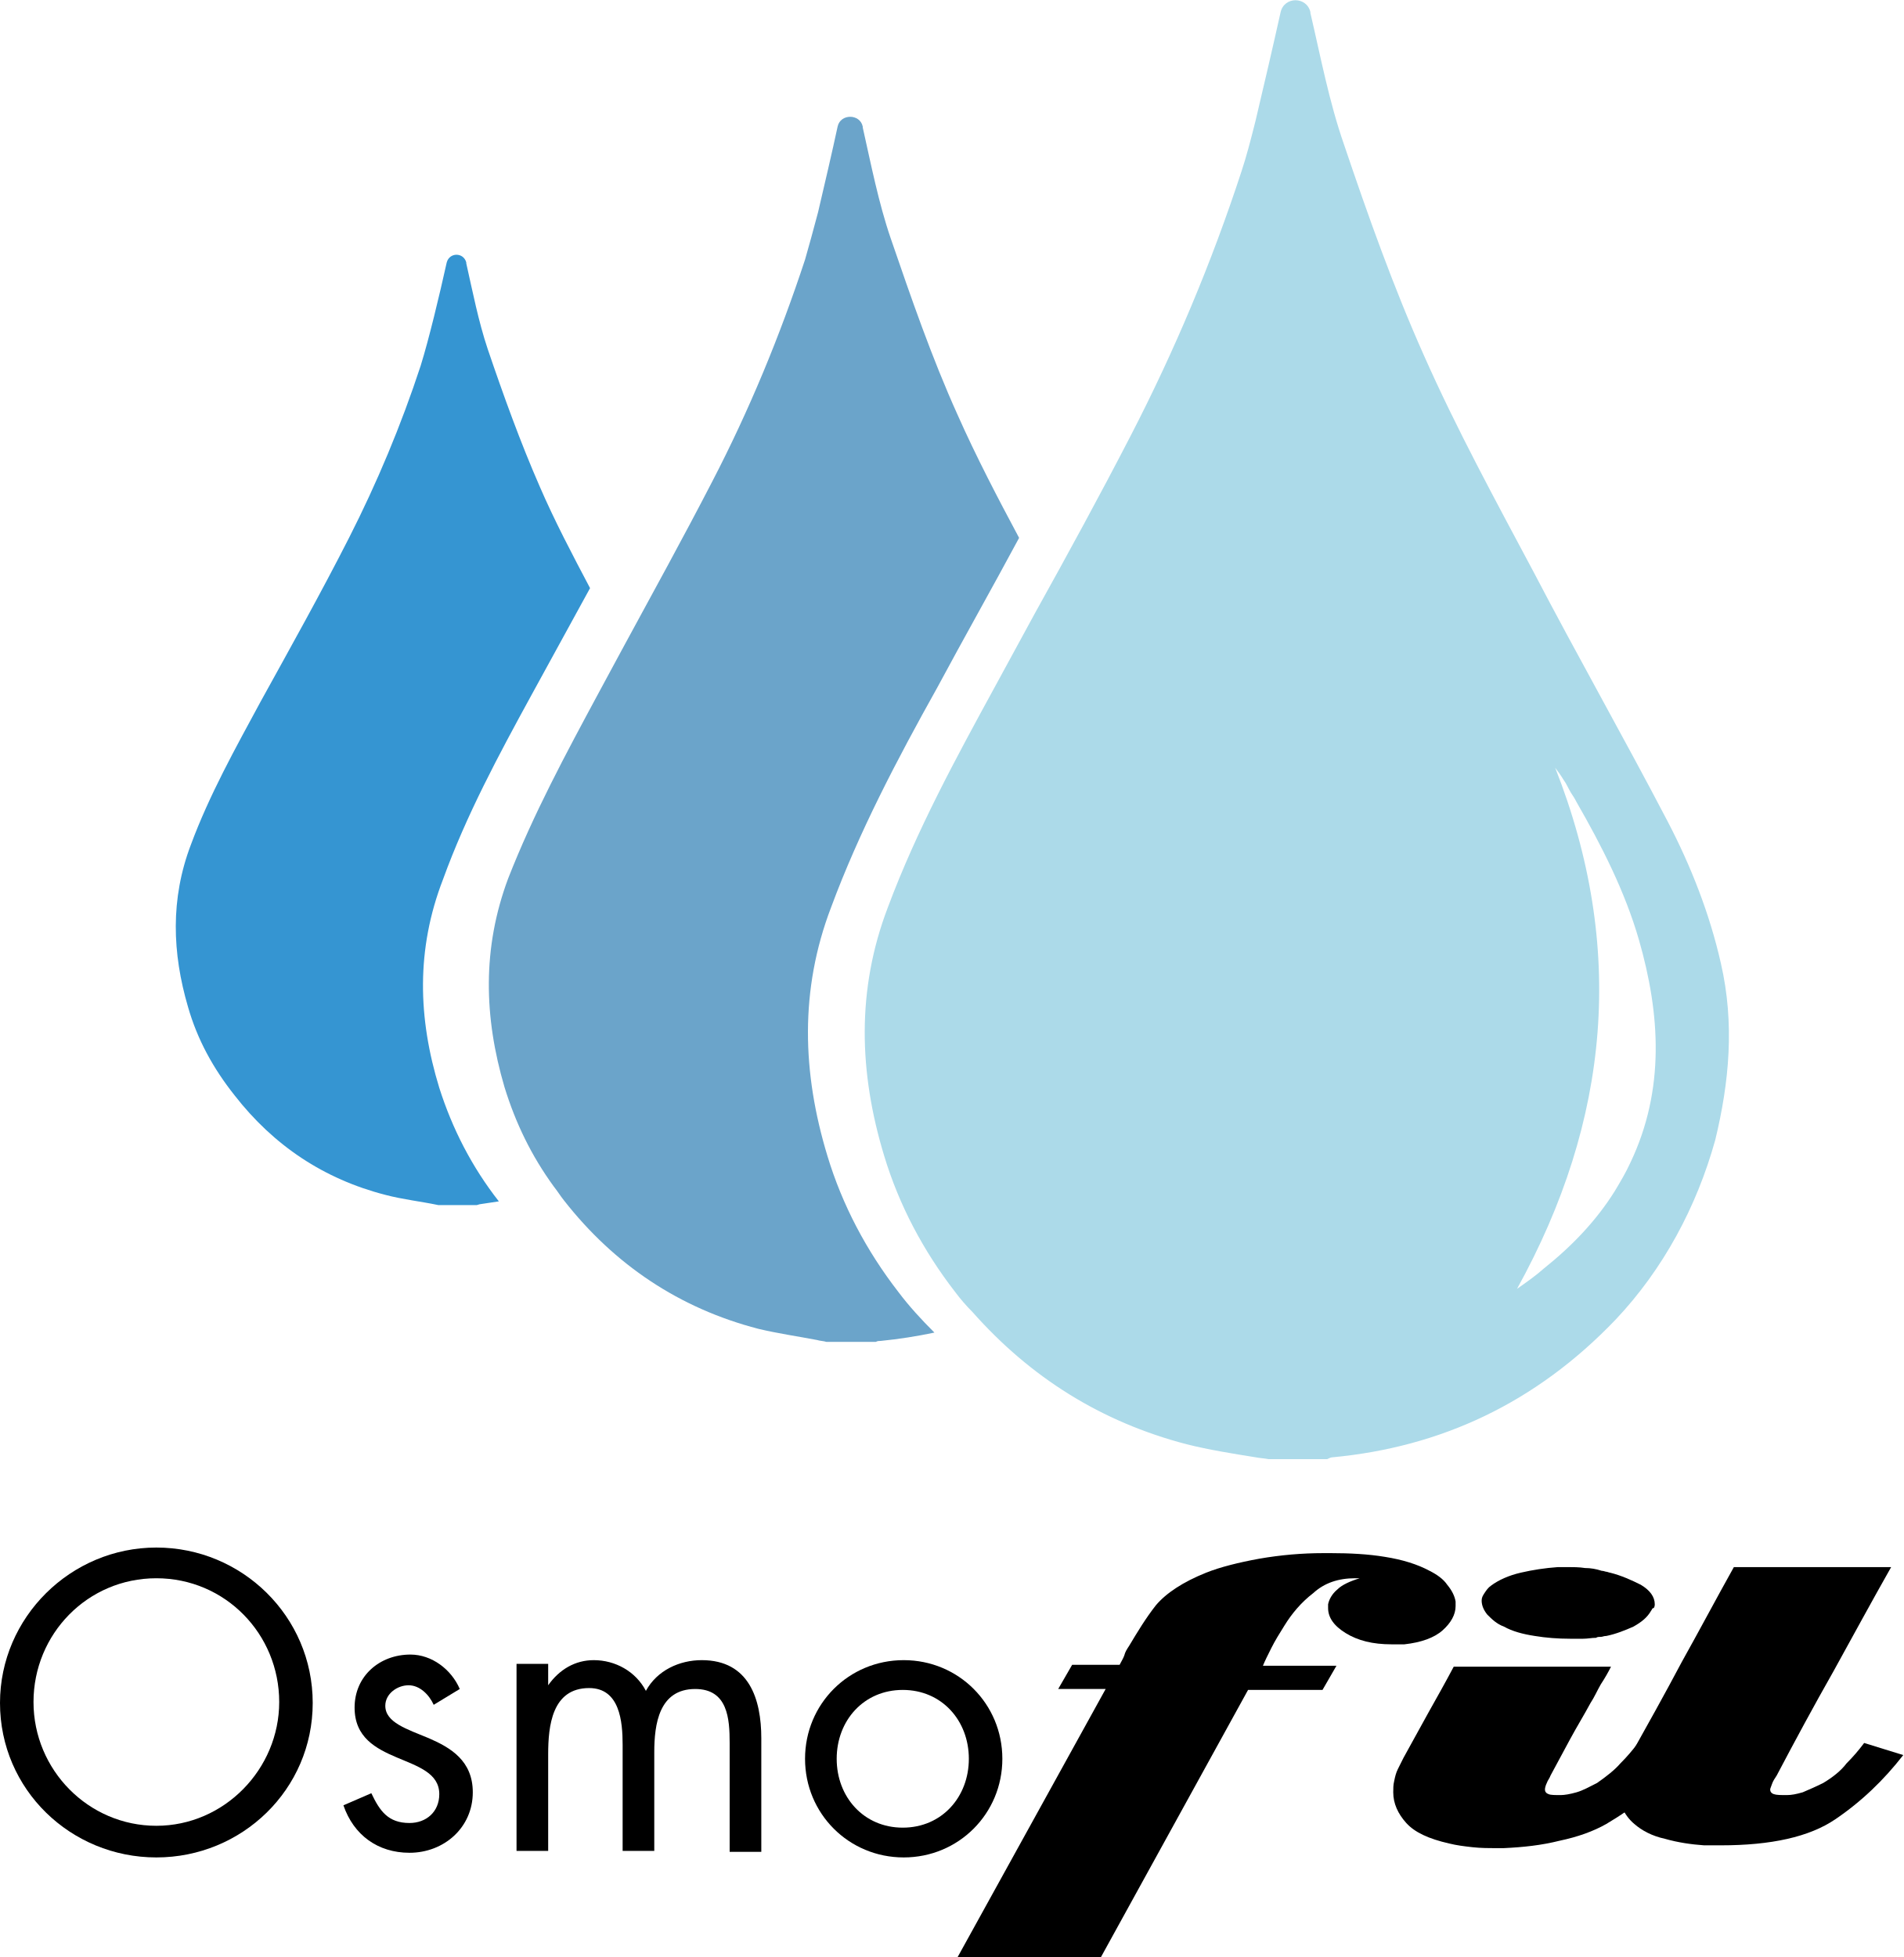
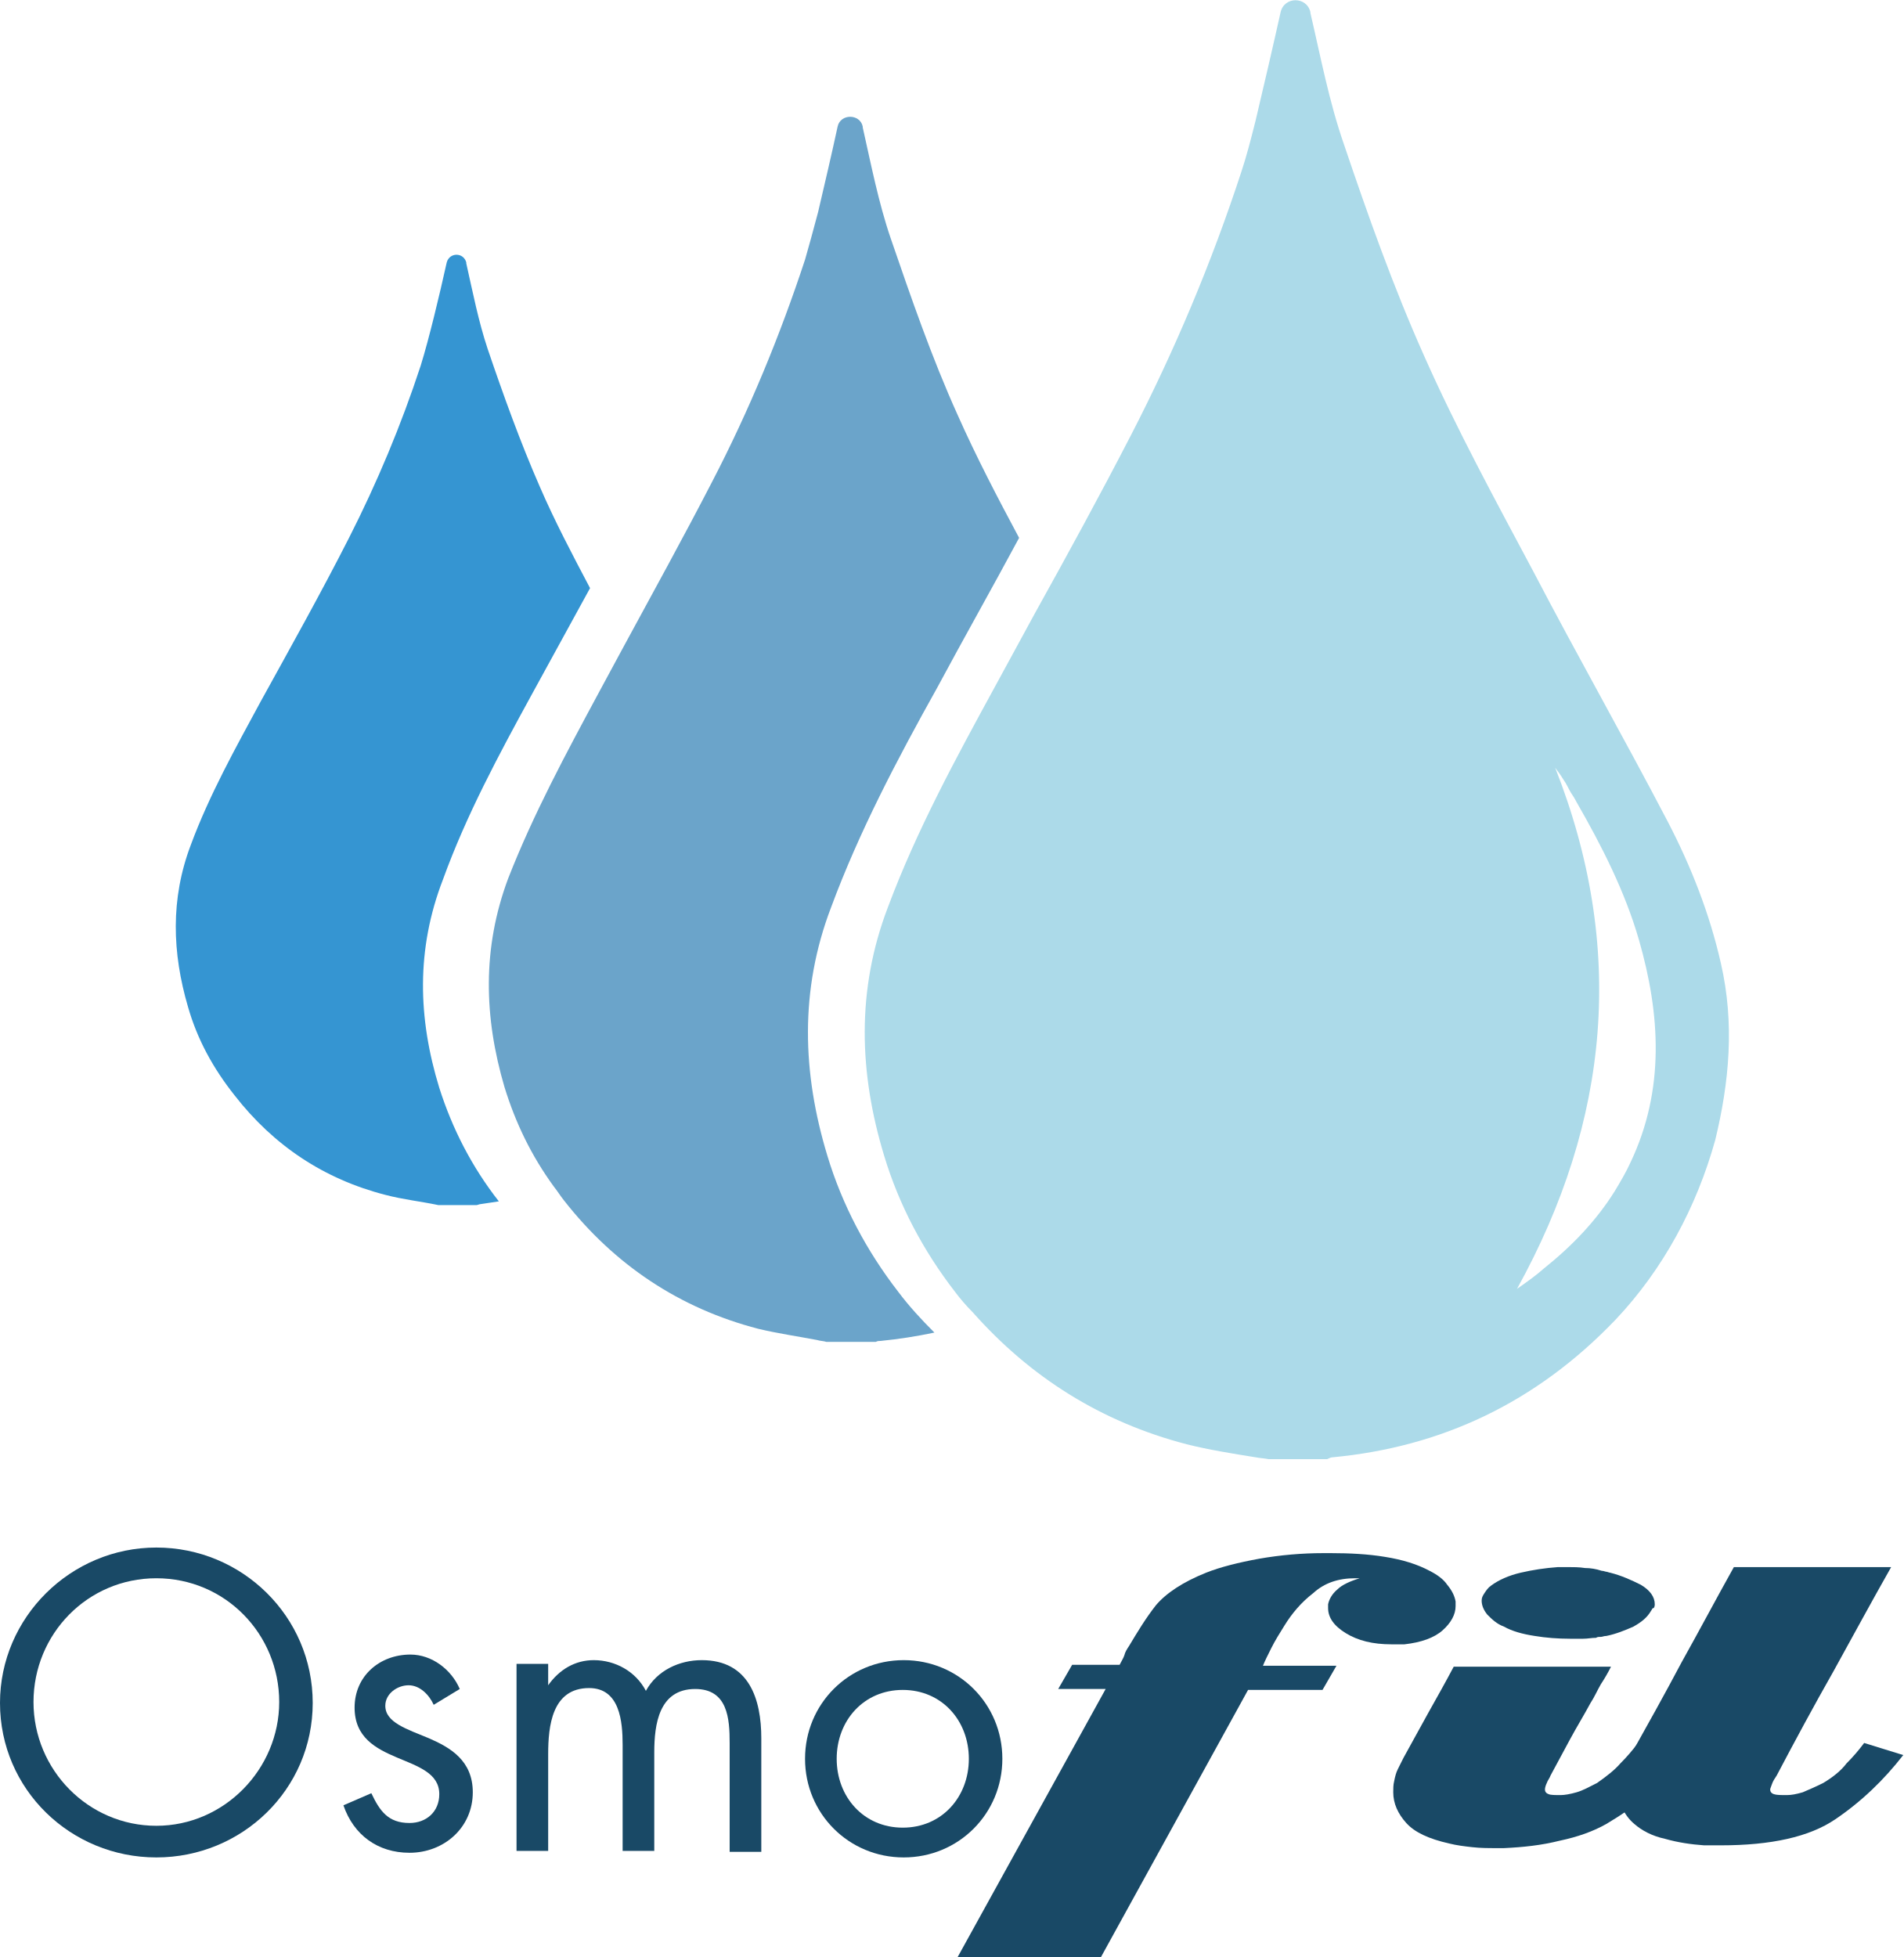
<svg xmlns="http://www.w3.org/2000/svg" version="1.1" id="Layer_1" x="0px" y="0px" viewBox="69.2 167.9 204.5 210.3" style="enable-background:new 69.2 167.9 204.5 210.3;" xml:space="preserve">
  <style type="text/css">
	.st0{fill:#ACDAE9;}
	.st1{fill:#3595D2;}
	.st2{fill:#6BA4CA;}
+ 	.st3{fill:#194966;}
</style>
  <g>
    <path class="st0" d="M254.1,271.4c-1.2-5.3-3.2-10.4-5.7-15.2c-4.7-9-9.7-17.8-14.4-26.8c-4.1-7.7-8.3-15.4-11.8-23.3   c-3.3-7.4-6-15-8.6-22.7c-1.6-4.6-2.5-9.4-3.6-14.1v-0.1c-0.4-1.7-2.8-1.7-3.2,0c-0.8,3.6-1.8,7.9-2.7,11.7c-0.5,2-1,3.9-1.5,5.4   c-3.2,9.8-7.2,19.3-11.9,28.4c-3.3,6.4-6.8,12.8-10.3,19.1c-1.4,2.6-2.9,5.3-4.3,7.9c-4.2,7.7-8.4,15.4-11.5,23.7   c-3.4,8.9-3.1,17.8-0.4,26.7c1.6,5.3,4.2,10.2,7.6,14.6c0.6,0.8,1.2,1.5,1.9,2.2c6.2,7,13.8,11.8,23,14.2c2.4,0.6,4.9,1,7.4,1.4   c0.5,0.1,0.9,0.1,1.4,0.2c2.1,0,4.2,0,6.3,0c0.2-0.1,0.4-0.2,0.6-0.2c11.6-1.1,21.8-5.8,30.4-14.8c5.1-5.4,8.7-12.1,10.7-19.3   C255,284.2,255.6,277.9,254.1,271.4z M244.4,292.8c-0.5,1.1-1.1,2.1-1.7,3.1c-2,3.2-4.6,5.9-7.6,8.3c-0.9,0.8-1.9,1.5-2.9,2.2   c10-18.1,11.7-36.7,4.1-56c0.3,0.4,0.6,0.8,0.9,1.3c0.3,0.4,0.5,0.9,0.8,1.4c0.2,0.3,0.4,0.6,0.6,1c2.7,4.7,5.2,9.6,6.7,14.8   C247.6,276.9,248.1,285,244.4,292.8z" />
    <path class="st1" d="M126.3,242.6c2.1-3.8,4.2-7.7,6.3-11.5c-1.9-3.6-3.8-7.2-5.4-10.9c-2.1-4.8-3.9-9.8-5.6-14.8   c-1-3-1.6-6.1-2.3-9.2c0,0,0,0,0-0.1c-0.3-1.1-1.8-1.1-2.1,0c-0.8,3.6-1.9,8.2-2.8,11.1c-2.1,6.4-4.7,12.6-7.7,18.5   s-6.3,11.8-9.5,17.6c-2.7,5-5.5,10-7.5,15.4c-2.2,5.8-2,11.6-0.3,17.4c1,3.5,2.7,6.6,5,9.5c4.2,5.4,9.6,9,16.2,10.7   c1.9,0.5,3.8,0.7,5.7,1.1c1.4,0,2.7,0,4.1,0c0.1,0,0.3-0.1,0.4-0.1c0.7-0.1,1.3-0.2,2-0.3c-2.9-3.7-5-7.8-6.4-12.2   c-2.3-7.5-2.5-14.9,0.4-22.4C119.3,255.5,122.8,249,126.3,242.6z" />
    <path class="st2" d="M169.9,241.8c2.9-5.4,5.9-10.7,8.8-16.1c-2.3-4.3-4.6-8.7-6.6-13.2c-2.8-6.2-5-12.6-7.2-19   c-1.3-3.8-2.1-7.9-3-11.9c0,0,0,0,0-0.1c-0.3-1.4-2.4-1.4-2.7,0c-0.6,2.8-1.4,6.2-2.1,9.2c-0.5,1.9-1,3.7-1.4,5.1   c-2.7,8.2-6,16.2-10,23.9c-3.1,6-6.3,11.8-9.5,17.7c-0.9,1.7-1.8,3.3-2.7,5c-3.5,6.5-7,13-9.7,19.9c-2.8,7.5-2.6,14.9-0.4,22.4   c1.2,3.9,2.9,7.4,5.3,10.7c0.4,0.5,0.7,1,1.1,1.5c5.4,6.9,12.4,11.6,20.9,13.8c2.1,0.5,4.2,0.8,6.3,1.2c0.3,0.1,0.7,0.1,1,0.2   c1.8,0,3.5,0,5.3,0c0.2-0.1,0.3-0.1,0.5-0.1c2-0.2,3.9-0.5,5.8-0.9c-1.4-1.4-2.7-2.8-3.9-4.4c-3.4-4.4-6-9.3-7.6-14.6   c-2.7-8.9-3-17.8,0.4-26.7C161.5,257.3,165.6,249.5,169.9,241.8z" />
  </g>
  <g>
-     <path d="M246.6,341c-0.4,0.7-1,1.2-1.9,1.7c-0.9,0.4-1.9,0.8-2.9,1c-0.3,0-0.4,0.1-0.6,0.1s-0.4,0-0.5,0.1c-0.5,0-0.9,0.1-1.4,0.1   s-1,0-1.4,0c-1.3,0-2.6-0.1-3.8-0.3c-1.3-0.2-2.4-0.5-3.3-1c-0.8-0.3-1.3-0.8-1.8-1.3c-0.4-0.5-0.6-1-0.6-1.5   c0-0.3,0.1-0.5,0.3-0.8c0.2-0.3,0.4-0.6,0.7-0.8c0.8-0.6,1.9-1.1,3.2-1.4c1.3-0.3,2.6-0.5,4-0.6c0.2,0,0.3,0,0.5,0   c0.1,0,0.3,0,0.5,0c0.6,0,1.3,0,1.9,0.1c0.6,0,1.2,0.1,1.8,0.3c0.2,0,0.4,0.1,0.5,0.1s0.3,0.1,0.4,0.1c1.2,0.3,2.3,0.8,3.3,1.3   c1,0.6,1.5,1.3,1.5,2.1c0,0.1,0,0.2-0.1,0.4C246.7,340.7,246.7,340.9,246.6,341L246.6,341z" />
-     <path d="M222.8,336.7c0.8,0.4,1.5,0.9,1.9,1.5c0.5,0.6,0.8,1.2,0.9,1.8c0,0.1,0,0.1,0,0.2s0,0.2,0,0.3c0,0.9-0.5,1.8-1.4,2.6   c-0.9,0.8-2.3,1.3-4.1,1.5c-0.1,0-0.2,0-0.3,0c-0.1,0-0.3,0-0.4,0s-0.2,0-0.4,0c-0.1,0-0.2,0-0.3,0c-2,0-3.6-0.4-4.9-1.2   c-1.3-0.8-1.9-1.7-1.9-2.7c0-0.1,0-0.1,0-0.2s0-0.1,0-0.2c0.1-0.5,0.4-1.1,1-1.6c0.5-0.5,1.4-0.9,2.4-1.2c0,0-0.1,0-0.2,0   s-0.2,0-0.3,0c-1.8,0-3.3,0.5-4.5,1.6c-1.3,1-2.3,2.2-3.1,3.5c-0.5,0.8-1,1.6-1.4,2.4s-0.7,1.4-0.9,1.9h7.9l-1.5,2.6h-8l-15.8,28.7   h-15.4l15.9-28.8h-5.1l1.5-2.6h5.1c0.2-0.4,0.4-0.7,0.5-1c0.1-0.4,0.3-0.7,0.5-1c0.9-1.5,1.8-3,2.9-4.4c1.1-1.3,2.9-2.5,5.4-3.5   c1.5-0.6,3.5-1.1,5.7-1.5c2.3-0.4,4.6-0.6,6.9-0.6c0.1,0,0.3,0,0.4,0s0.2,0,0.4,0c2,0,4,0.1,5.8,0.4   C219.9,335.5,221.5,336,222.8,336.7L222.8,336.7z" />
-     <path d="M249.5,356.5c-0.5-0.2-1-0.4-1.5-0.5s-1-0.3-1.4-0.4c-0.2-0.1-0.5-0.1-0.7-0.2c-0.3-0.1-0.5-0.1-0.7-0.2   c-0.6,0.8-1.2,1.5-1.9,2.2c-0.6,0.7-1.5,1.4-2.5,2.1c-0.8,0.4-1.5,0.8-2.2,1s-1.3,0.3-1.7,0.3c-0.6,0-1.1,0-1.3-0.1   c-0.3-0.1-0.4-0.3-0.4-0.5s0.1-0.5,0.2-0.7c0.1-0.3,0.3-0.5,0.4-0.8c0.7-1.3,1.4-2.6,2.1-3.9s1.5-2.6,2.2-3.9   c0.4-0.6,0.7-1.3,1.1-2c0.4-0.6,0.8-1.3,1.1-1.9c-1.4,0-2.8,0-4.2,0c-1.4,0-2.8,0-4.2,0c-1.4,0-2.9,0-4.3,0s-2.8,0-4.2,0   c-0.9,1.7-1.8,3.3-2.7,4.9s-1.8,3.3-2.7,4.9c-0.1,0.2-0.2,0.4-0.3,0.6c-0.1,0.2-0.2,0.4-0.3,0.6c-0.2,0.4-0.3,0.8-0.4,1.3   c-0.1,0.4-0.1,0.8-0.1,1.2c0,1.2,0.5,2.3,1.4,3.3s2.4,1.7,4.6,2.2c0.8,0.2,1.6,0.3,2.5,0.4s1.7,0.1,2.6,0.1c0.1,0,0.3,0,0.4,0   s0.3,0,0.4,0c2.1-0.1,4-0.3,6-0.8c1.9-0.4,3.6-1,5-1.8c1.5-0.9,2.9-1.8,4-2.9c1.1-1,2.1-2.2,3-3.3c0.1-0.2,0.3-0.4,0.5-0.5   C249.2,356.8,249.3,356.7,249.5,356.5L249.5,356.5z" />
-     <path d="M273.7,356.5c-2.1,2.7-4.5,5-7.3,6.9s-6.9,2.8-12.3,2.8c-0.3,0-0.6,0-0.9,0s-0.6,0-0.9,0c-1.4-0.1-2.8-0.3-4.2-0.7   c-1.4-0.3-2.5-0.9-3.3-1.6c-0.6-0.5-1-1.1-1.3-1.7s-0.4-1.2-0.4-1.8c0-0.1,0-0.3,0-0.4s0.1-0.3,0.1-0.4c0.1-0.5,0.3-1,0.4-1.5   c0.2-0.5,0.4-1,0.7-1.4c1.9-3.4,3.8-6.8,5.6-10.2c1.9-3.4,3.7-6.8,5.6-10.2c1.4,0,2.8,0,4.2,0c1.4,0,2.8,0,4.3,0c1.4,0,2.8,0,4.2,0   c1.4,0,2.8,0,4.2,0c-2.1,3.7-4.1,7.4-6.2,11.2c-2.1,3.7-4.1,7.4-6.1,11.2c-0.2,0.3-0.4,0.6-0.5,0.9s-0.2,0.5-0.2,0.6   c0,0.2,0.1,0.4,0.4,0.5s0.7,0.1,1.4,0.1c0.5,0,1-0.1,1.7-0.3c0.7-0.3,1.4-0.6,2.2-1c1-0.6,1.9-1.3,2.5-2.1c0.7-0.7,1.3-1.4,1.9-2.2   L273.7,356.5z" />
-     <path d="M102.8,350.9c0,9.3-7.6,16.6-16.8,16.6s-16.8-7.3-16.8-16.6c0-9.2,7.6-16.7,16.8-16.7S102.8,341.6,102.8,350.9z    M72.8,350.8c0,7.3,5.9,13.3,13.2,13.3s13.2-6.1,13.2-13.3c0-7.3-5.8-13.3-13.2-13.3S72.8,343.5,72.8,350.8z" />
-     <path d="M115.8,351.1c-0.5-1.1-1.5-2.1-2.7-2.1s-2.5,0.9-2.5,2.2c0,1.8,2.3,2.5,4.7,3.5c2.3,1,4.7,2.4,4.7,5.8   c0,3.8-3.1,6.5-6.8,6.5c-3.4,0-6-1.9-7.1-5.1l3-1.3c0.9,1.9,1.8,3.2,4.1,3.2c1.8,0,3.2-1.2,3.2-3.1c0-4.5-9.1-2.9-9.1-9.3   c0-3.4,2.7-5.7,6-5.7c2.3,0,4.4,1.6,5.3,3.7L115.8,351.1z" />
-     <path d="M128.1,349L128.1,349c1.2-1.7,2.9-2.7,4.9-2.7c2.3,0,4.5,1.2,5.6,3.3c1.2-2.2,3.6-3.3,6-3.3c5.1,0,6.4,4.2,6.4,8.4v12.2   h-3.4v-11.7c0-2.6-0.2-5.8-3.7-5.8c-3.9,0-4.4,3.8-4.4,6.8v10.6h-3.4v-11.4c0-2.5-0.3-6.1-3.6-6.1c-4,0-4.4,4.1-4.4,7.1v10.4h-3.4   v-20.1h3.4V349z" />
-     <path d="M155.7,356.9c0-5.9,4.7-10.6,10.6-10.6s10.6,4.7,10.6,10.6s-4.7,10.6-10.6,10.6C160.4,367.5,155.7,362.8,155.7,356.9z    M159.1,356.9c0,4.1,2.9,7.4,7.1,7.4s7.1-3.3,7.1-7.4s-2.9-7.4-7.1-7.4S159.1,352.8,159.1,356.9z" />
+     <path class="st3" d="M246.6,341c-0.4,0.7-1,1.2-1.9,1.7c-0.9,0.4-1.9,0.8-2.9,1c-0.3,0-0.4,0.1-0.6,0.1s-0.4,0-0.5,0.1   c-0.5,0-0.9,0.1-1.4,0.1s-1,0-1.4,0c-1.3,0-2.6-0.1-3.8-0.3c-1.3-0.2-2.4-0.5-3.3-1c-0.8-0.3-1.3-0.8-1.8-1.3   c-0.4-0.5-0.6-1-0.6-1.5c0-0.3,0.1-0.5,0.3-0.8c0.2-0.3,0.4-0.6,0.7-0.8c0.8-0.6,1.9-1.1,3.2-1.4c1.3-0.3,2.6-0.5,4-0.6   c0.2,0,0.3,0,0.5,0c0.1,0,0.3,0,0.5,0c0.6,0,1.3,0,1.9,0.1c0.6,0,1.2,0.1,1.8,0.3c0.2,0,0.4,0.1,0.5,0.1s0.3,0.1,0.4,0.1   c1.2,0.3,2.3,0.8,3.3,1.3c1,0.6,1.5,1.3,1.5,2.1c0,0.1,0,0.2-0.1,0.4C246.7,340.7,246.7,340.9,246.6,341L246.6,341z" />
+     <path class="st3" d="M222.8,336.7c0.8,0.4,1.5,0.9,1.9,1.5c0.5,0.6,0.8,1.2,0.9,1.8c0,0.1,0,0.1,0,0.2s0,0.2,0,0.3   c0,0.9-0.5,1.8-1.4,2.6c-0.9,0.8-2.3,1.3-4.1,1.5c-0.1,0-0.2,0-0.3,0c-0.1,0-0.3,0-0.4,0s-0.2,0-0.4,0c-0.1,0-0.2,0-0.3,0   c-2,0-3.6-0.4-4.9-1.2c-1.3-0.8-1.9-1.7-1.9-2.7c0-0.1,0-0.1,0-0.2s0-0.1,0-0.2c0.1-0.5,0.4-1.1,1-1.6c0.5-0.5,1.4-0.9,2.4-1.2   c0,0-0.1,0-0.2,0s-0.2,0-0.3,0c-1.8,0-3.3,0.5-4.5,1.6c-1.3,1-2.3,2.2-3.1,3.5c-0.5,0.8-1,1.6-1.4,2.4s-0.7,1.4-0.9,1.9h7.9   l-1.5,2.6h-8l-15.8,28.7h-15.4l15.9-28.8h-5.1l1.5-2.6h5.1c0.2-0.4,0.4-0.7,0.5-1c0.1-0.4,0.3-0.7,0.5-1c0.9-1.5,1.8-3,2.9-4.4   c1.1-1.3,2.9-2.5,5.4-3.5c1.5-0.6,3.5-1.1,5.7-1.5c2.3-0.4,4.6-0.6,6.9-0.6c0.1,0,0.3,0,0.4,0s0.2,0,0.4,0c2,0,4,0.1,5.8,0.4   C219.9,335.5,221.5,336,222.8,336.7L222.8,336.7z" />
+     <path class="st3" d="M249.5,356.5c-0.5-0.2-1-0.4-1.5-0.5s-1-0.3-1.4-0.4c-0.2-0.1-0.5-0.1-0.7-0.2c-0.3-0.1-0.5-0.1-0.7-0.2   c-0.6,0.8-1.2,1.5-1.9,2.2c-0.6,0.7-1.5,1.4-2.5,2.1c-0.8,0.4-1.5,0.8-2.2,1s-1.3,0.3-1.7,0.3c-0.6,0-1.1,0-1.3-0.1   c-0.3-0.1-0.4-0.3-0.4-0.5s0.1-0.5,0.2-0.7c0.1-0.3,0.3-0.5,0.4-0.8c0.7-1.3,1.4-2.6,2.1-3.9s1.5-2.6,2.2-3.9   c0.4-0.6,0.7-1.3,1.1-2c0.4-0.6,0.8-1.3,1.1-1.9c-1.4,0-2.8,0-4.2,0c-1.4,0-2.8,0-4.2,0c-1.4,0-2.9,0-4.3,0s-2.8,0-4.2,0   c-0.9,1.7-1.8,3.3-2.7,4.9s-1.8,3.3-2.7,4.9c-0.1,0.2-0.2,0.4-0.3,0.6c-0.1,0.2-0.2,0.4-0.3,0.6c-0.2,0.4-0.3,0.8-0.4,1.3   c-0.1,0.4-0.1,0.8-0.1,1.2c0,1.2,0.5,2.3,1.4,3.3s2.4,1.7,4.6,2.2c0.8,0.2,1.6,0.3,2.5,0.4s1.7,0.1,2.6,0.1c0.1,0,0.3,0,0.4,0   s0.3,0,0.4,0c2.1-0.1,4-0.3,6-0.8c1.9-0.4,3.6-1,5-1.8c1.5-0.9,2.9-1.8,4-2.9c1.1-1,2.1-2.2,3-3.3c0.1-0.2,0.3-0.4,0.5-0.5   C249.2,356.8,249.3,356.7,249.5,356.5L249.5,356.5z" />
+     <path class="st3" d="M273.7,356.5c-2.1,2.7-4.5,5-7.3,6.9s-6.9,2.8-12.3,2.8c-0.3,0-0.6,0-0.9,0s-0.6,0-0.9,0   c-1.4-0.1-2.8-0.3-4.2-0.7c-1.4-0.3-2.5-0.9-3.3-1.6c-0.6-0.5-1-1.1-1.3-1.7s-0.4-1.2-0.4-1.8c0-0.1,0-0.3,0-0.4s0.1-0.3,0.1-0.4   c0.1-0.5,0.3-1,0.4-1.5c0.2-0.5,0.4-1,0.7-1.4c1.9-3.4,3.8-6.8,5.6-10.2c1.9-3.4,3.7-6.8,5.6-10.2c1.4,0,2.8,0,4.2,0   c1.4,0,2.8,0,4.3,0c1.4,0,2.8,0,4.2,0c1.4,0,2.8,0,4.2,0c-2.1,3.7-4.1,7.4-6.2,11.2c-2.1,3.7-4.1,7.4-6.1,11.2   c-0.2,0.3-0.4,0.6-0.5,0.9s-0.2,0.5-0.2,0.6c0,0.2,0.1,0.4,0.4,0.5s0.7,0.1,1.4,0.1c0.5,0,1-0.1,1.7-0.3c0.7-0.3,1.4-0.6,2.2-1   c1-0.6,1.9-1.3,2.5-2.1c0.7-0.7,1.3-1.4,1.9-2.2L273.7,356.5z" />
+     <path class="st3" d="M102.8,350.9c0,9.3-7.6,16.6-16.8,16.6s-16.8-7.3-16.8-16.6c0-9.2,7.6-16.7,16.8-16.7S102.8,341.6,102.8,350.9   z M72.8,350.8c0,7.3,5.9,13.3,13.2,13.3s13.2-6.1,13.2-13.3c0-7.3-5.8-13.3-13.2-13.3S72.8,343.5,72.8,350.8z" />
+     <path class="st3" d="M115.8,351.1c-0.5-1.1-1.5-2.1-2.7-2.1s-2.5,0.9-2.5,2.2c0,1.8,2.3,2.5,4.7,3.5c2.3,1,4.7,2.4,4.7,5.8   c0,3.8-3.1,6.5-6.8,6.5c-3.4,0-6-1.9-7.1-5.1l3-1.3c0.9,1.9,1.8,3.2,4.1,3.2c1.8,0,3.2-1.2,3.2-3.1c0-4.5-9.1-2.9-9.1-9.3   c0-3.4,2.7-5.7,6-5.7c2.3,0,4.4,1.6,5.3,3.7L115.8,351.1z" />
+     <path class="st3" d="M128.1,349L128.1,349c1.2-1.7,2.9-2.7,4.9-2.7c2.3,0,4.5,1.2,5.6,3.3c1.2-2.2,3.6-3.3,6-3.3   c5.1,0,6.4,4.2,6.4,8.4v12.2h-3.4v-11.7c0-2.6-0.2-5.8-3.7-5.8c-3.9,0-4.4,3.8-4.4,6.8v10.6h-3.4v-11.4c0-2.5-0.3-6.1-3.6-6.1   c-4,0-4.4,4.1-4.4,7.1v10.4h-3.4v-20.1h3.4V349z" />
+     <path class="st3" d="M155.7,356.9c0-5.9,4.7-10.6,10.6-10.6s10.6,4.7,10.6,10.6s-4.7,10.6-10.6,10.6   C160.4,367.5,155.7,362.8,155.7,356.9z M159.1,356.9c0,4.1,2.9,7.4,7.1,7.4s7.1-3.3,7.1-7.4s-2.9-7.4-7.1-7.4   S159.1,352.8,159.1,356.9z" />
  </g>
</svg>
